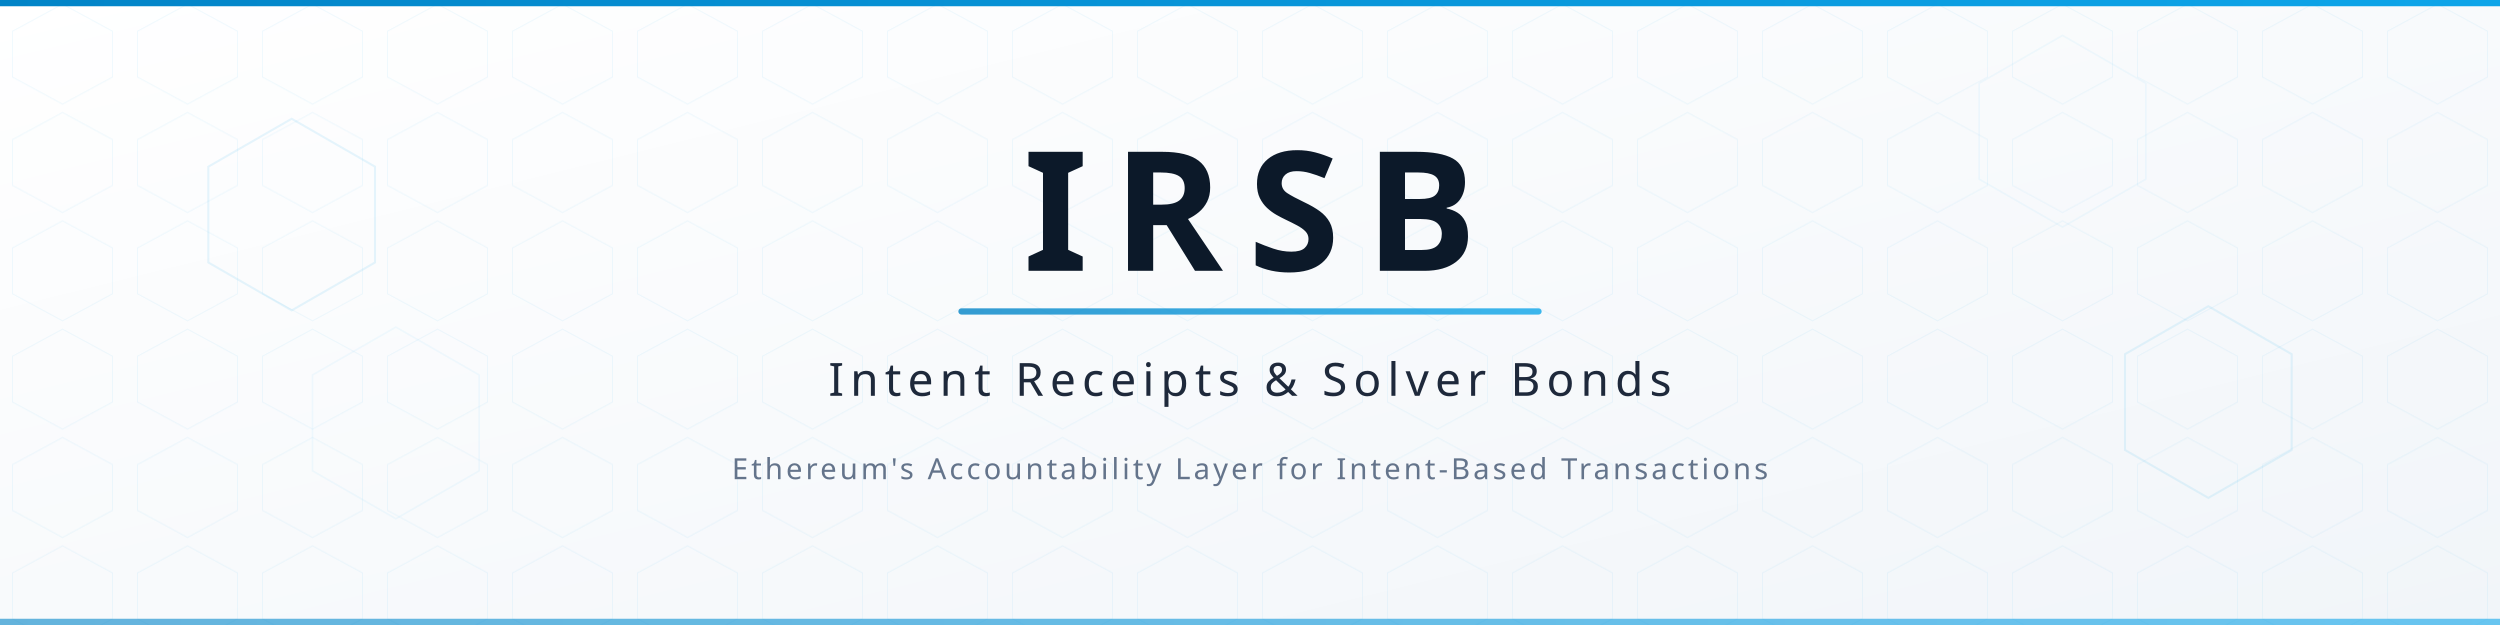
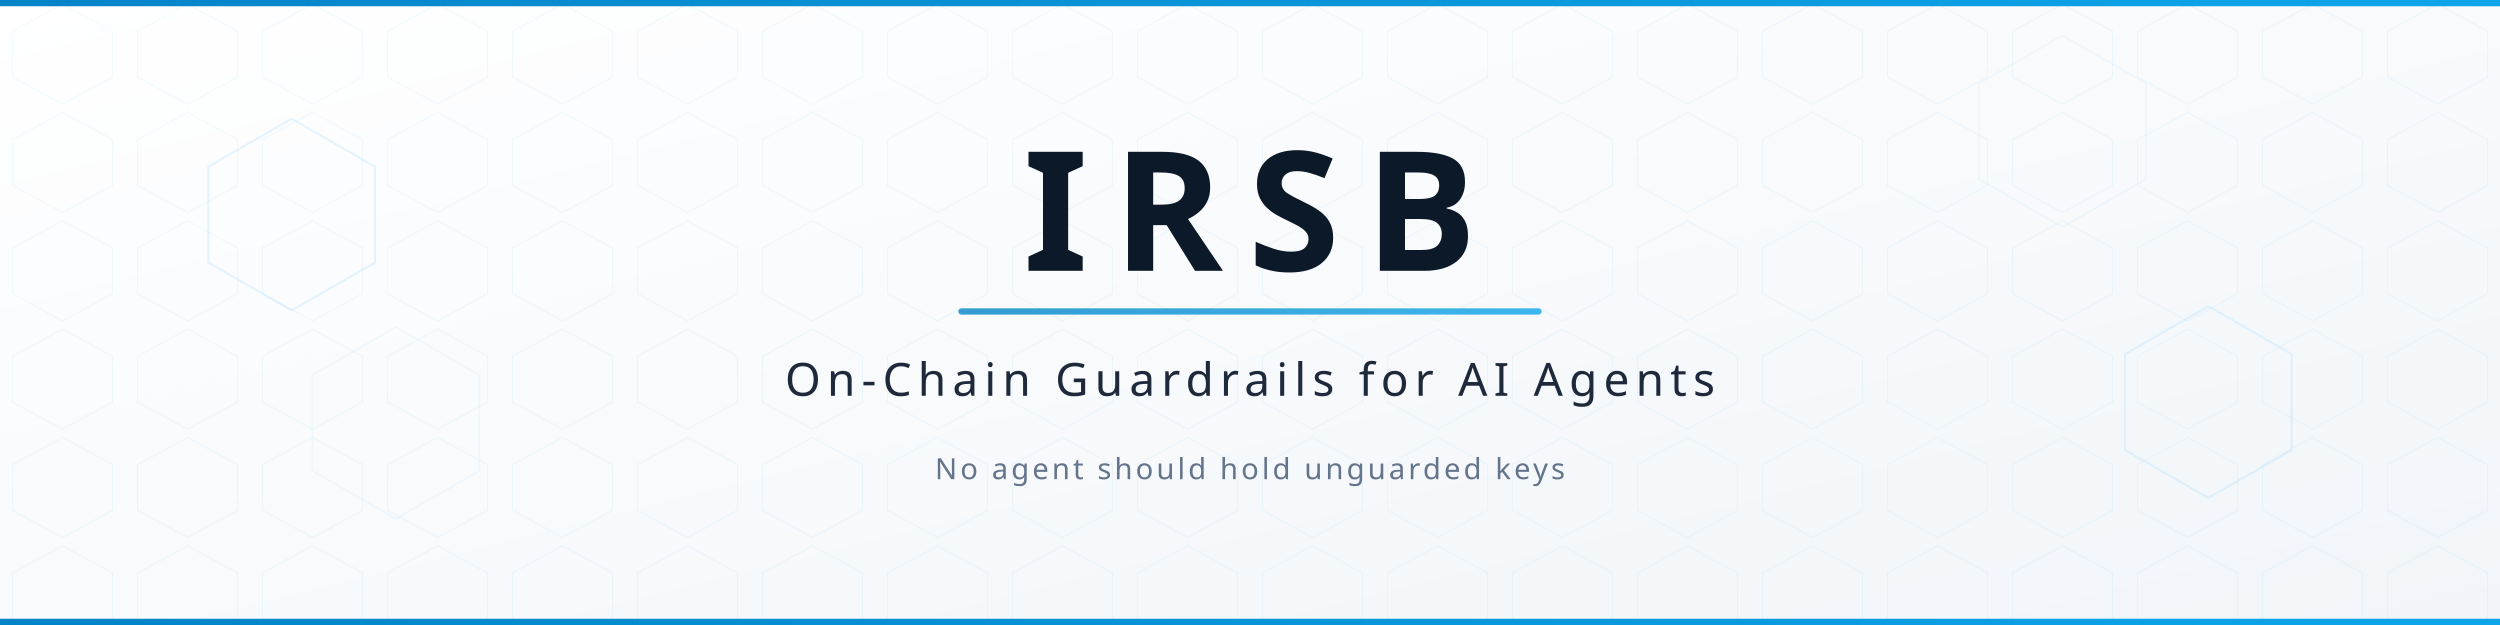
<svg xmlns="http://www.w3.org/2000/svg" viewBox="0 0 1200 300" width="1200" height="300">
  <defs>
    <linearGradient id="bg-light" x1="0%" y1="0%" x2="100%" y2="100%">
      <stop offset="0%" stop-color="#ffffff" />
      <stop offset="100%" stop-color="#f1f5f9" />
    </linearGradient>
    <linearGradient id="accent-light" x1="0%" y1="0%" x2="100%" y2="0%">
      <stop offset="0%" stop-color="#0284c7" />
      <stop offset="100%" stop-color="#0ea5e9" />
    </linearGradient>
    <pattern id="hexgrid-light" x="0" y="0" width="60" height="52" patternUnits="userSpaceOnUse" patternTransform="rotate(0)">
      <polygon points="30,2 54,15 54,37 30,50 6,37 6,15" fill="none" stroke="#0ea5e9" stroke-width="0.5" opacity="0.06" />
    </pattern>
  </defs>
  <rect width="1200" height="300" fill="url(#bg-light)" />
  <rect width="1200" height="300" fill="url(#hexgrid-light)" />
  <rect x="0" y="0" width="1200" height="3" fill="url(#accent-light)" />
  <polygon points="100,80 140,57 180,80 180,126 140,149 100,126" fill="none" stroke="#0ea5e9" stroke-width="1" opacity="0.1" />
  <polygon points="1020,170 1060,147 1100,170 1100,216 1060,239 1020,216" fill="none" stroke="#0ea5e9" stroke-width="1" opacity="0.1" />
  <polygon points="950,40 990,17 1030,40 1030,86 990,109 950,86" fill="none" stroke="#38bdf8" stroke-width="0.8" opacity="0.06" />
  <polygon points="150,180 190,157 230,180 230,226 190,249 150,226" fill="none" stroke="#38bdf8" stroke-width="0.8" opacity="0.06" />
  <text x="600" y="130" text-anchor="middle" font-family="'Segoe UI', system-ui, -apple-system, sans-serif" font-size="80" font-weight="700" letter-spacing="12" fill="#0c1929">IRSB</text>
  <rect x="460" y="148" width="280" height="3" rx="1.5" fill="url(#accent-light)" opacity="0.8" />
-   <text x="600" y="190" text-anchor="middle" font-family="'Segoe UI', system-ui, -apple-system, sans-serif" font-size="22" font-weight="400" letter-spacing="3" fill="#1e293b">Intent Receipts &amp; Solver Bonds</text>
-   <text x="600" y="230" text-anchor="middle" font-family="'Segoe UI', system-ui, -apple-system, sans-serif" font-size="14" font-weight="300" letter-spacing="1.5" fill="#64748b">Ethereum's Accountability Layer for Intent-Based Transactions</text>
-   <rect x="0" y="297" width="1200" height="3" fill="url(#accent-light)" opacity="0.6" />
+   <text x="600" y="190" text-anchor="middle" font-family="'Segoe UI', system-ui, -apple-system, sans-serif" font-size="22" font-weight="400" letter-spacing="3" fill="#1e293b">On-Chain Guardrails for AI Agents</text>
+   <text x="600" y="230" text-anchor="middle" font-family="'Segoe UI', system-ui, -apple-system, sans-serif" font-size="14" font-weight="300" letter-spacing="1.5" fill="#64748b">No agent should hold unguarded keys</text>
+   <style>
+     @keyframes pulse { 0%, 100% { opacity: 0.6; } 50% { opacity: 1; } }
+     .pulse-line { animation: pulse 3s ease-in-out infinite; }
+   </style>
+   <rect x="0" y="297" width="1200" height="3" fill="url(#accent-light)" class="pulse-line" />
</svg>
